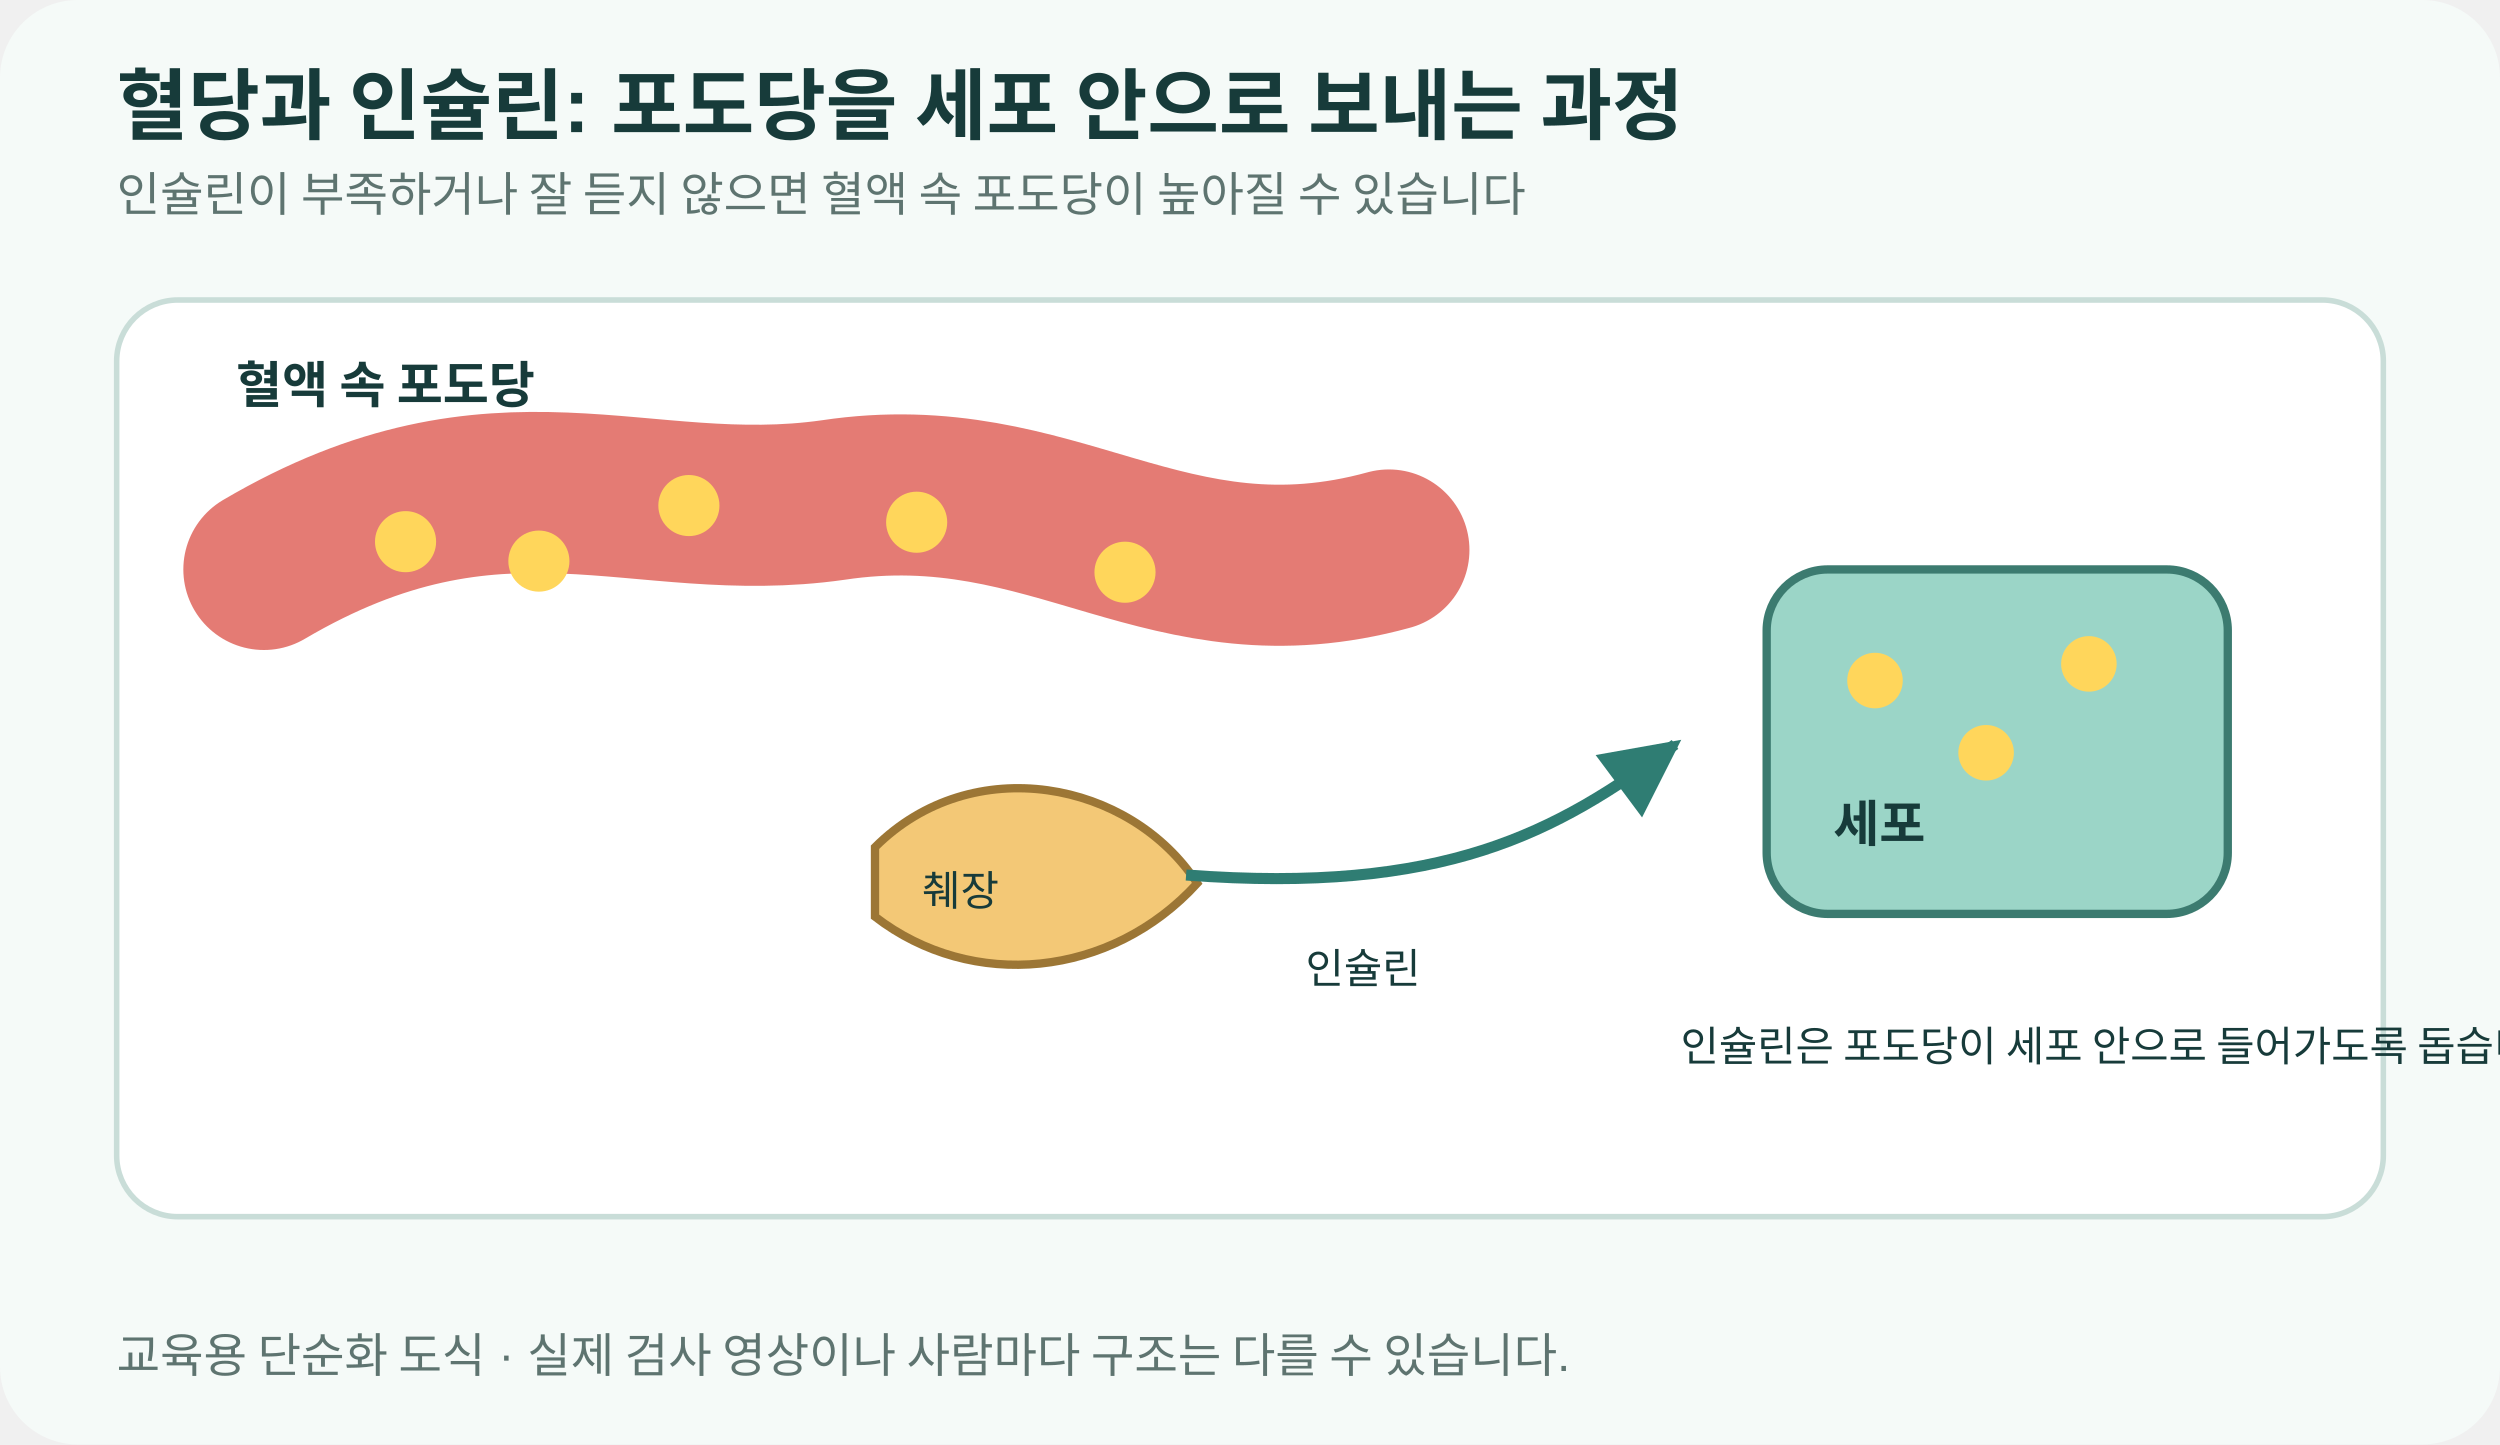
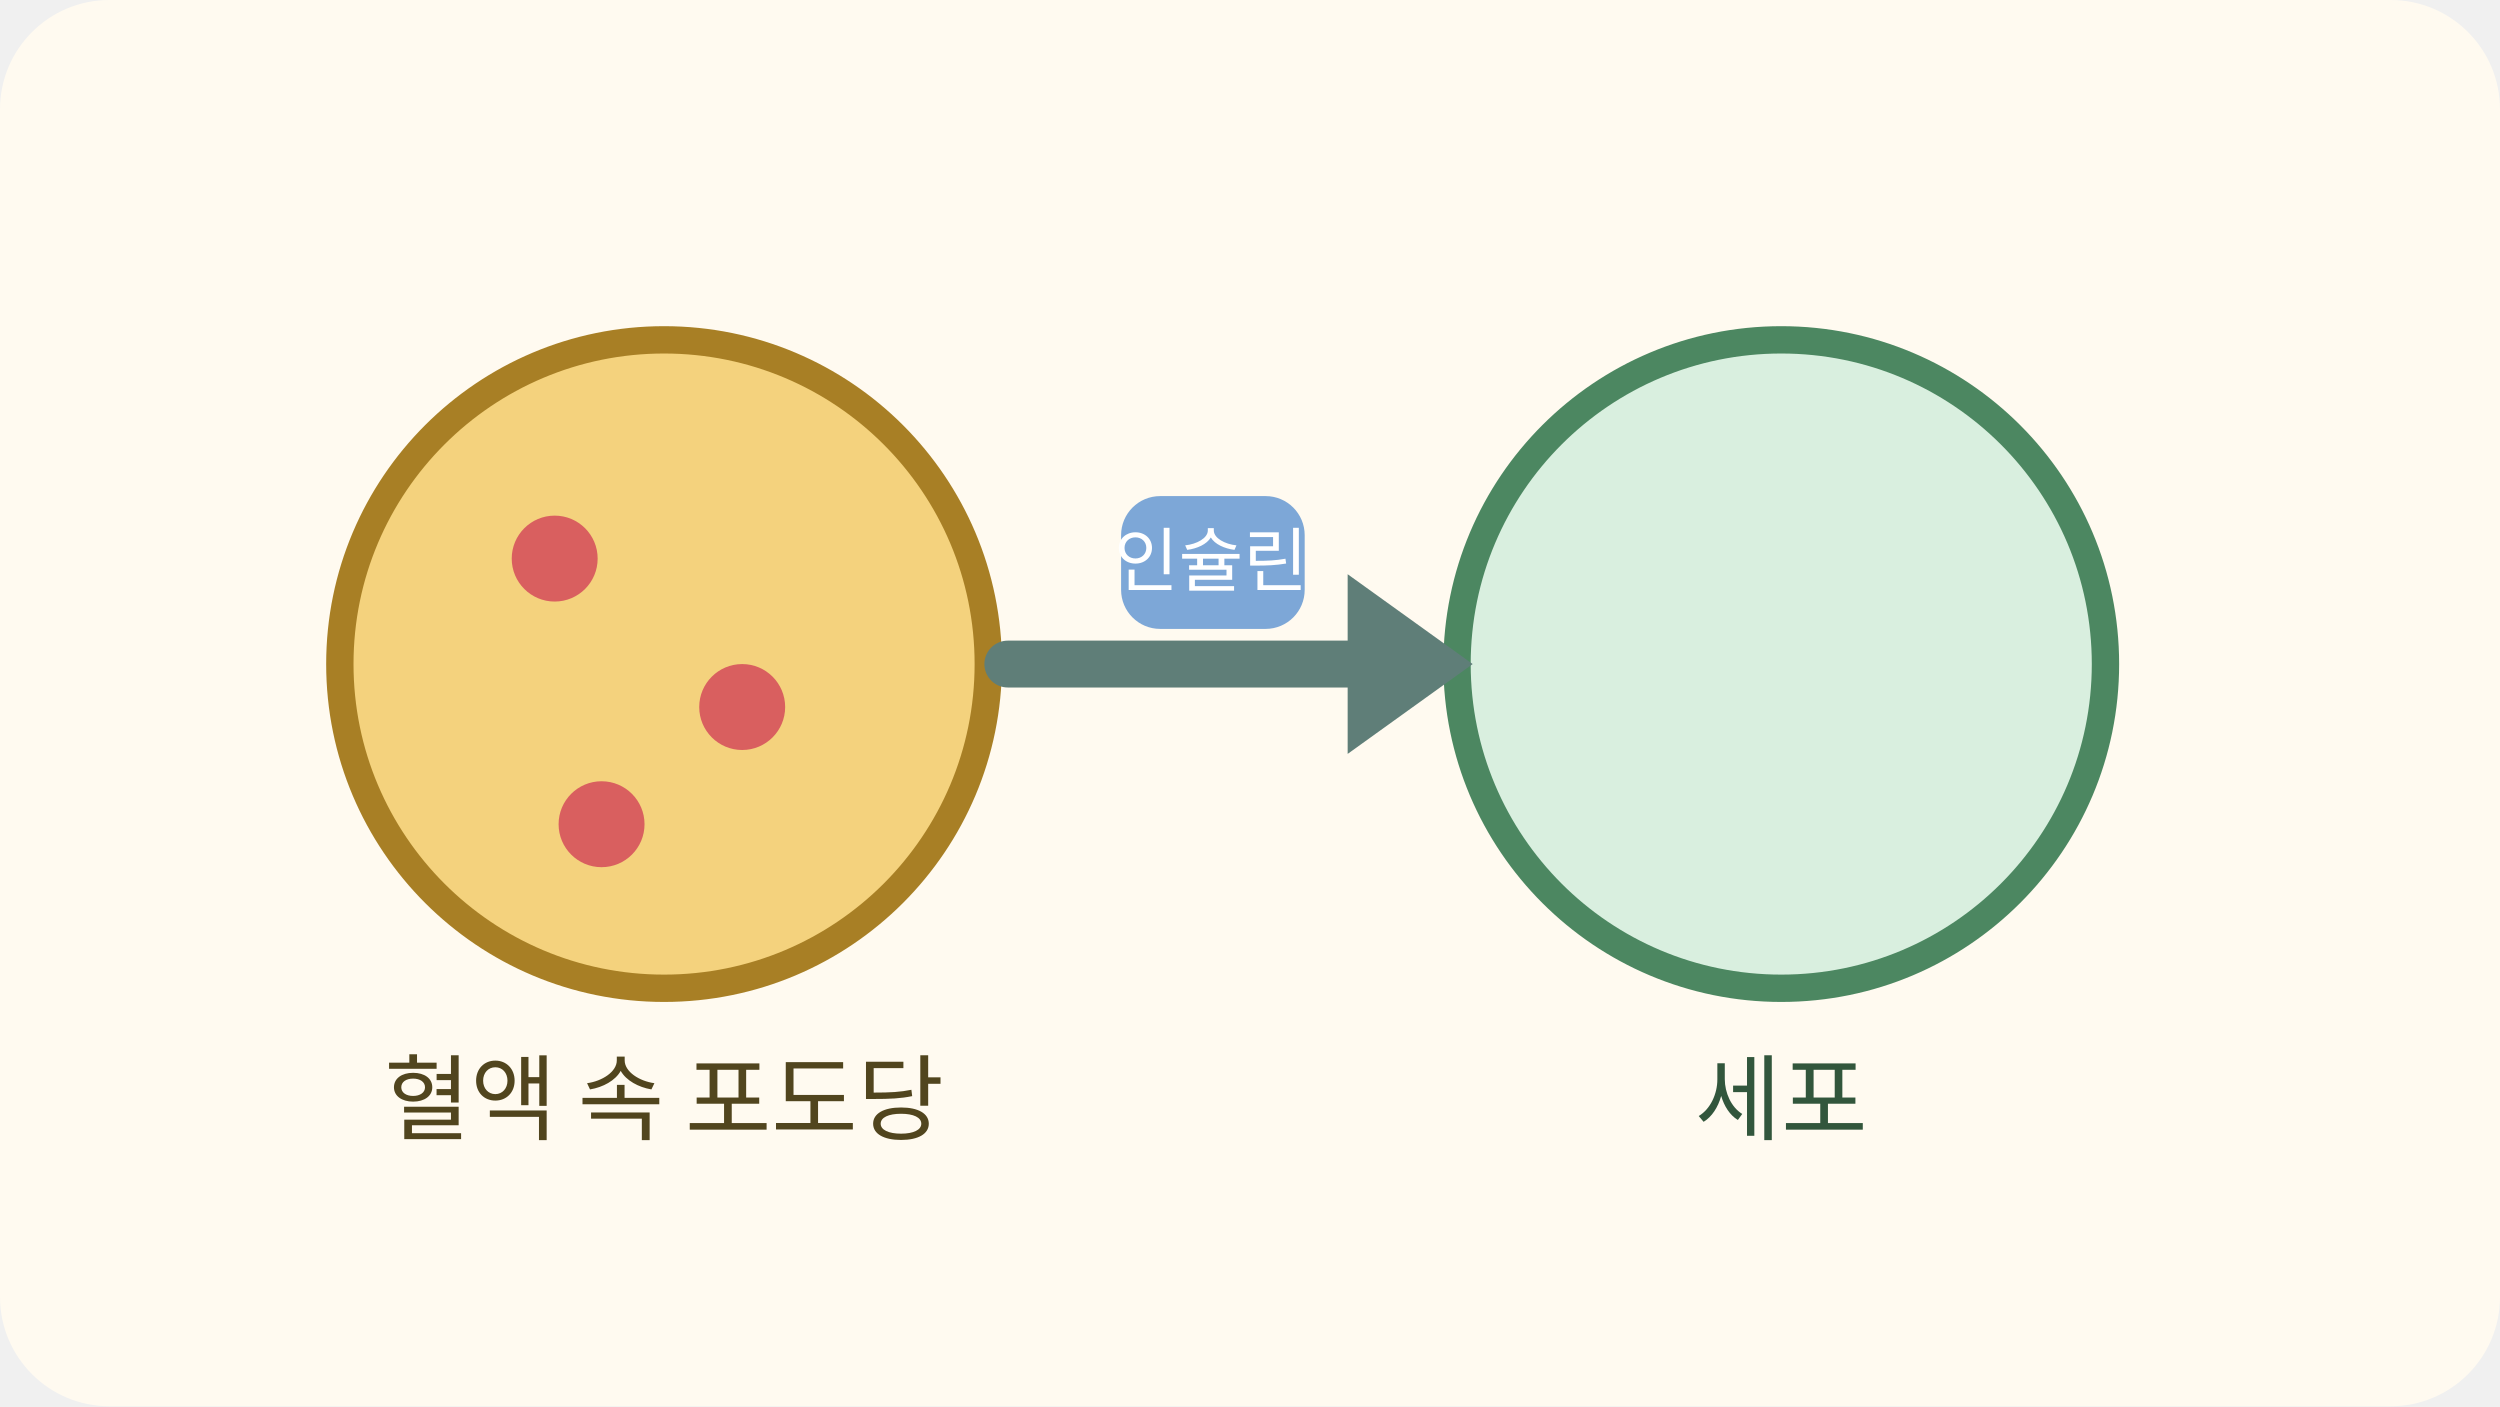
- <svg xmlns="http://www.w3.org/2000/svg" viewBox="0 0 900 520" role="img">
-   <rect width="900" height="520" rx="28" fill="#f5faf8" />
-   <style>text{font-family:Arial,"Noto Sans KR",sans-serif;fill:#173b3a}.t{font-size:28px;font-weight:700}.s{font-size:17px;fill:#5e7470}.l{font-size:18px;font-weight:700}.m{font-size:15px}.box{fill:#fff;stroke:#c9ddd8;stroke-width:2}.line{stroke:#5a7772;stroke-width:2;fill:none}.arrow{stroke:#2f7d73;stroke-width:4;fill:none;marker-end:url(#a)}.bone{fill:#f4dfb9;stroke:#9c7649;stroke-width:4}.cart{fill:#8fd3c7;stroke:#31796f;stroke-width:3}.soft{fill:#eaa49b;stroke:#9a5148;stroke-width:3}.organ{fill:#d97774;stroke:#8e4b49;stroke-width:4}.blue{fill:#8fc4df;stroke:#467a96;stroke-width:3}.green{fill:#9bd5c7;stroke:#3c7b70;stroke-width:3}.gold{fill:#f3c876;stroke:#9c7635;stroke-width:3}</style>
-   <defs>
-     <marker id="a" viewBox="0 0 10 10" refX="9" refY="5" markerWidth="7" markerHeight="7" orient="auto-start-reverse">
-       <path d="M0 0L10 5L0 10Z" fill="#2f7d73" />
-     </marker>
-   </defs>
-   <text x="42" y="48" class="t">혈당과 인슐린: 포도당을 세포 안으로 보내는 과정</text>
-   <text x="42" y="76" class="s">인슐린이 부족하거나 잘 듣지 않으면 혈액 속 포도당이 높아질 수 있습니다</text>
-   <rect x="42" y="108" width="816" height="330" rx="22" class="box" />
-   <path d="M95 205 C180 155 230 190 300 180 C380 168 420 220 500 198" stroke="#e47b74" stroke-width="58" fill="none" stroke-linecap="round" />
-   <circle cx="146" cy="195" r="11" fill="#ffd65b" />
-   <circle cx="194" cy="202" r="11" fill="#ffd65b" />
-   <circle cx="248" cy="182" r="11" fill="#ffd65b" />
-   <circle cx="330" cy="188" r="11" fill="#ffd65b" />
-   <circle cx="405" cy="206" r="11" fill="#ffd65b" />
-   <text x="85" y="145" class="l">혈액 속 포도당</text>
-   <path d="M315 305 C350 270 407 281 431 318 C400 352 350 357 315 330Z" class="gold" />
-   <text x="332" y="326" class="m">췌장</text>
-   <path d="M427 315 C520 322 560 300 603 268" class="arrow" />
-   <text x="470" y="354" class="m">인슐린</text>
-   <rect x="636" y="205" width="166" height="124" rx="22" class="green" />
-   <circle cx="675" cy="245" r="10" fill="#ffd65b" />
-   <circle cx="715" cy="271" r="10" fill="#ffd65b" />
-   <circle cx="752" cy="239" r="10" fill="#ffd65b" />
-   <text x="660" y="303" class="l">세포</text>
-   <text x="605" y="382" class="m">인슐린은 포도당이 세포 안으로 들어가도록 돕습니다.</text>
-   <text x="42" y="494" class="s">교육용 단순화 도식 · 실제 검사 영상이나 사람마다 구조는 다를 수 있습니다.</text>
+ <svg xmlns="http://www.w3.org/2000/svg" viewBox="0 0 640 360" role="img" aria-labelledby="t d">
+   <rect width="640" height="360" rx="28" fill="#fffaf0" />
+   <circle cx="170" cy="170" r="83" fill="#f4d27d" stroke="#a87f25" stroke-width="7" />
+   <circle cx="456" cy="170" r="83" fill="#d9efdf" stroke="#4c8761" stroke-width="7" />
+   <circle cx="142" cy="143" r="11" fill="#d95f5f" />
+   <circle cx="190" cy="181" r="11" fill="#d95f5f" />
+   <circle cx="154" cy="211" r="11" fill="#d95f5f" />
+   <path d="M258 170h108" stroke="#5f7e78" stroke-width="12" stroke-linecap="round" />
+   <path d="M345 147l32 23-32 23z" fill="#5f7e78" />
+   <rect x="287" y="127" width="47" height="34" rx="10" fill="#7da7d7" />
+   <text x="310" y="150" text-anchor="middle" font-family="sans-serif" font-size="18" fill="#fff">인슐린</text>
+   <text x="170" y="290" text-anchor="middle" font-family="sans-serif" font-size="24" fill="#51451e">혈액 속 포도당</text>
+   <text x="456" y="290" text-anchor="middle" font-family="sans-serif" font-size="24" fill="#32563c">세포</text>
</svg>
